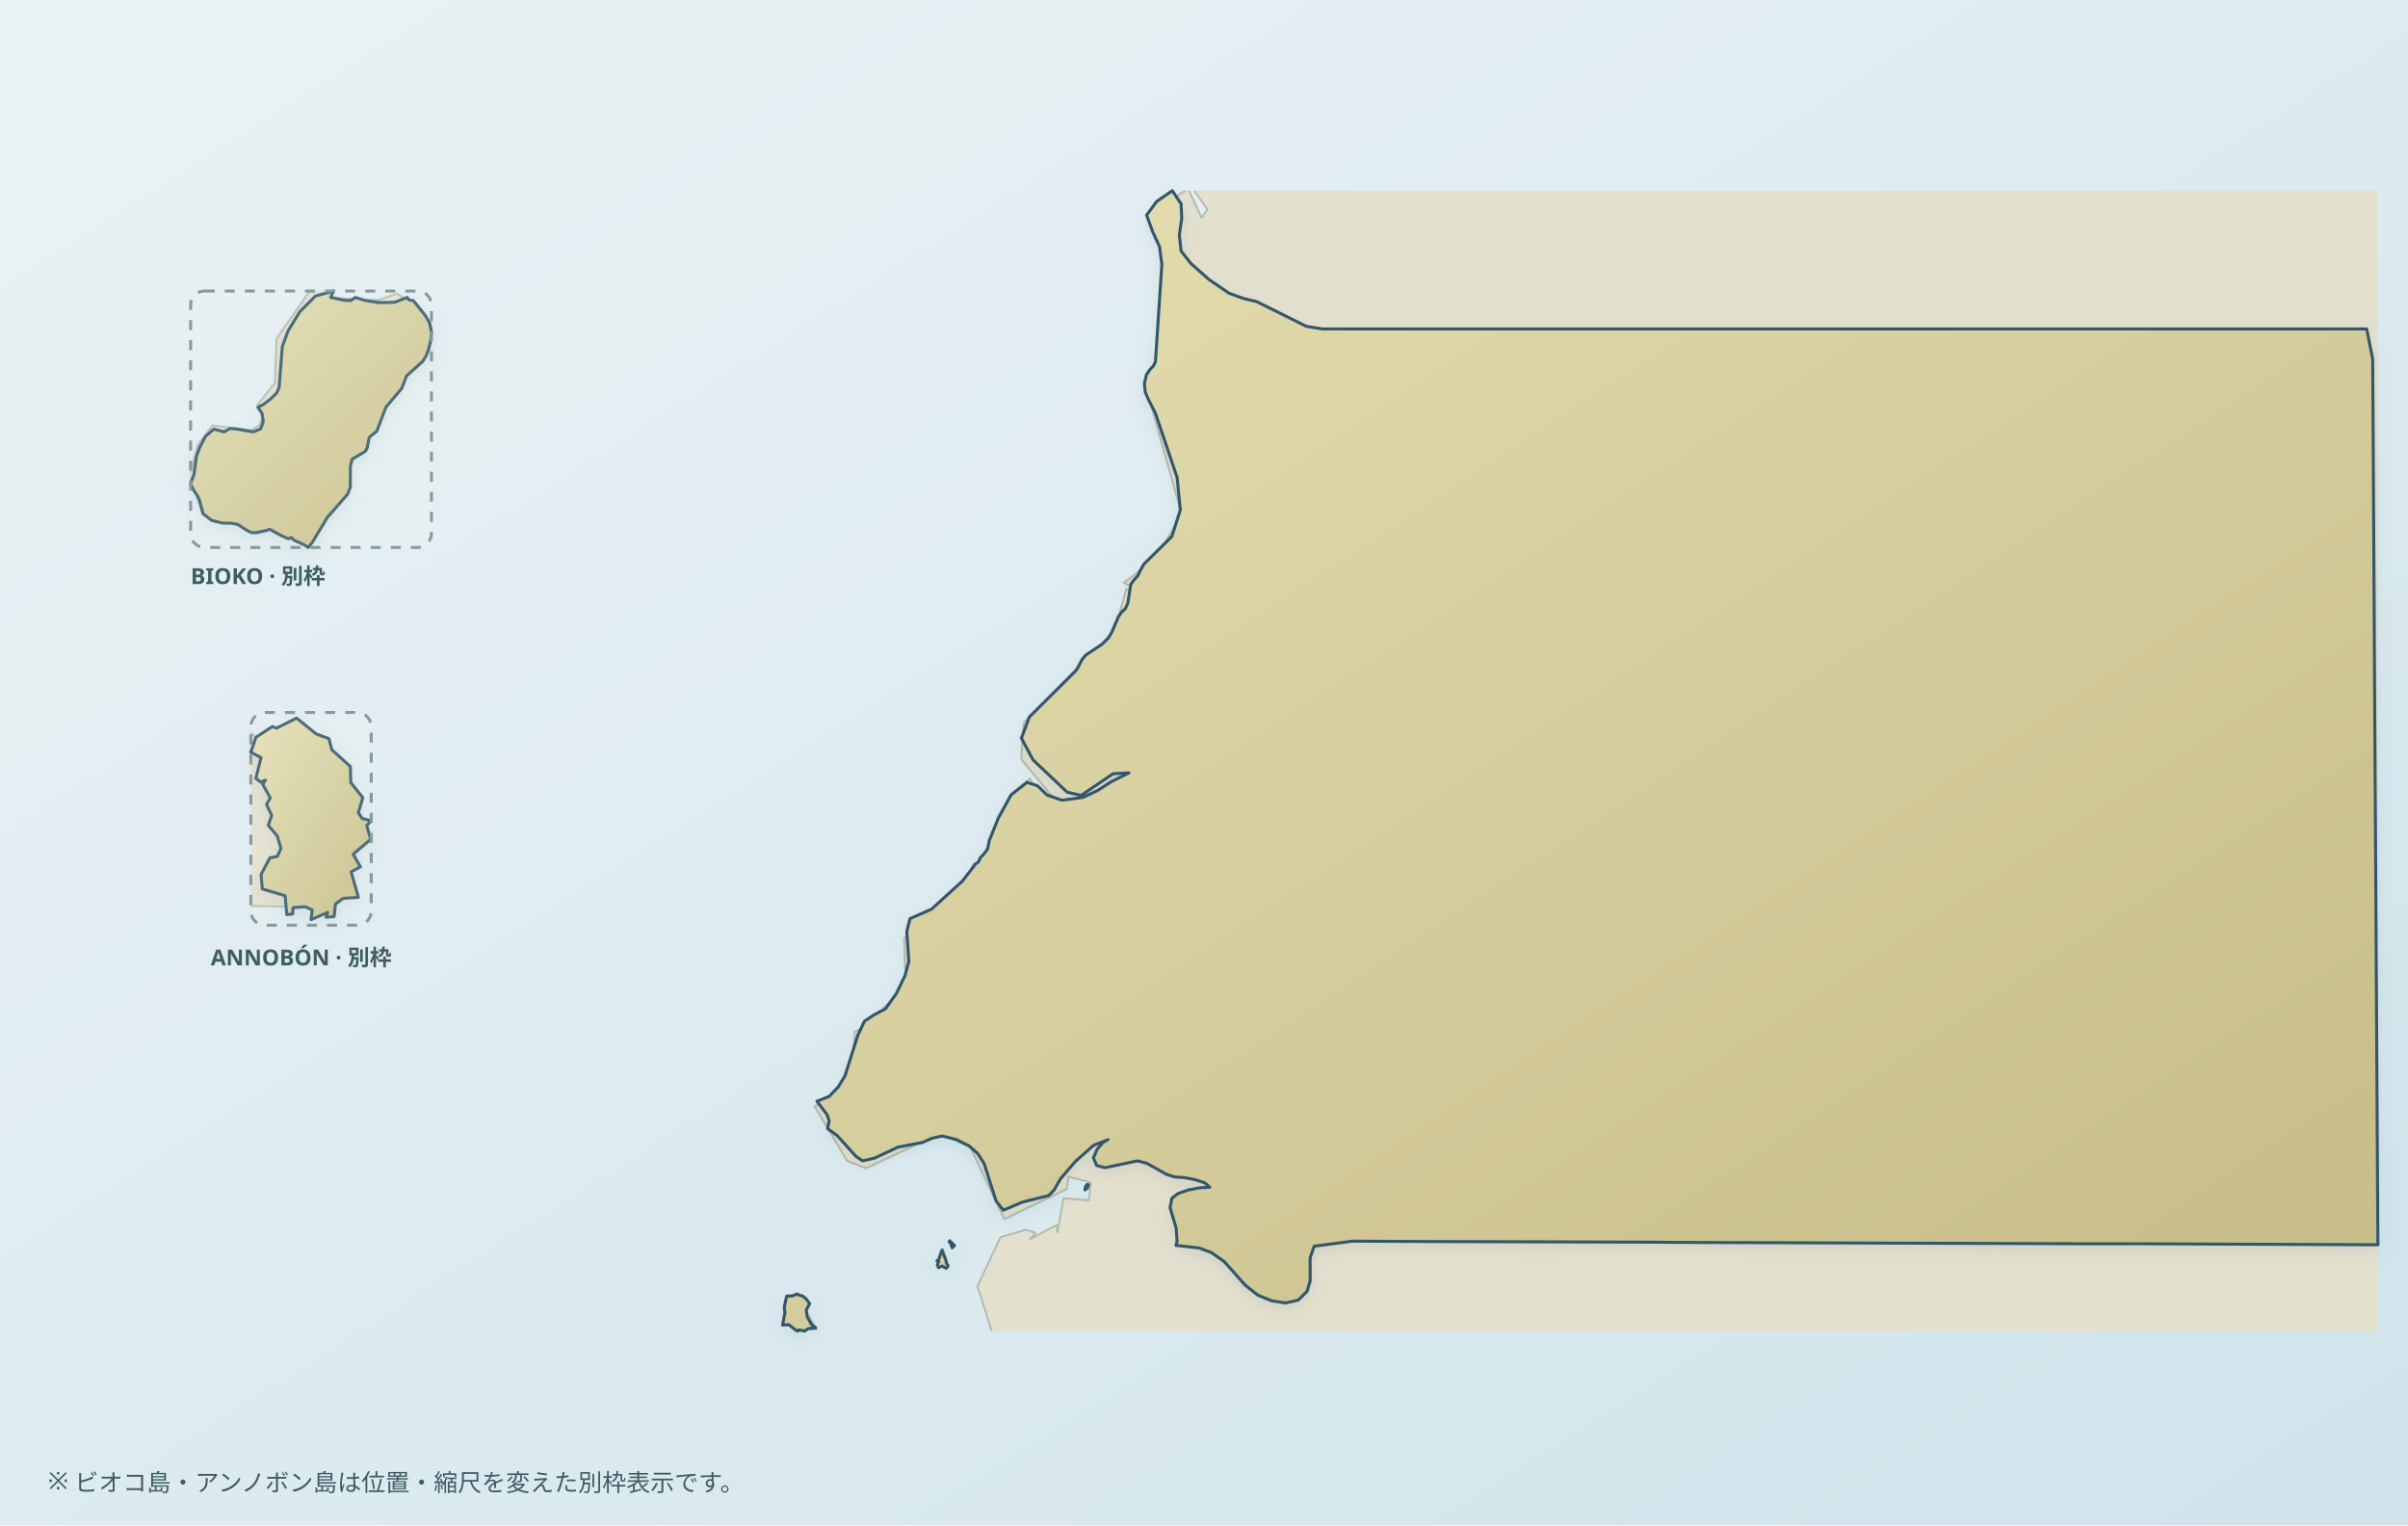
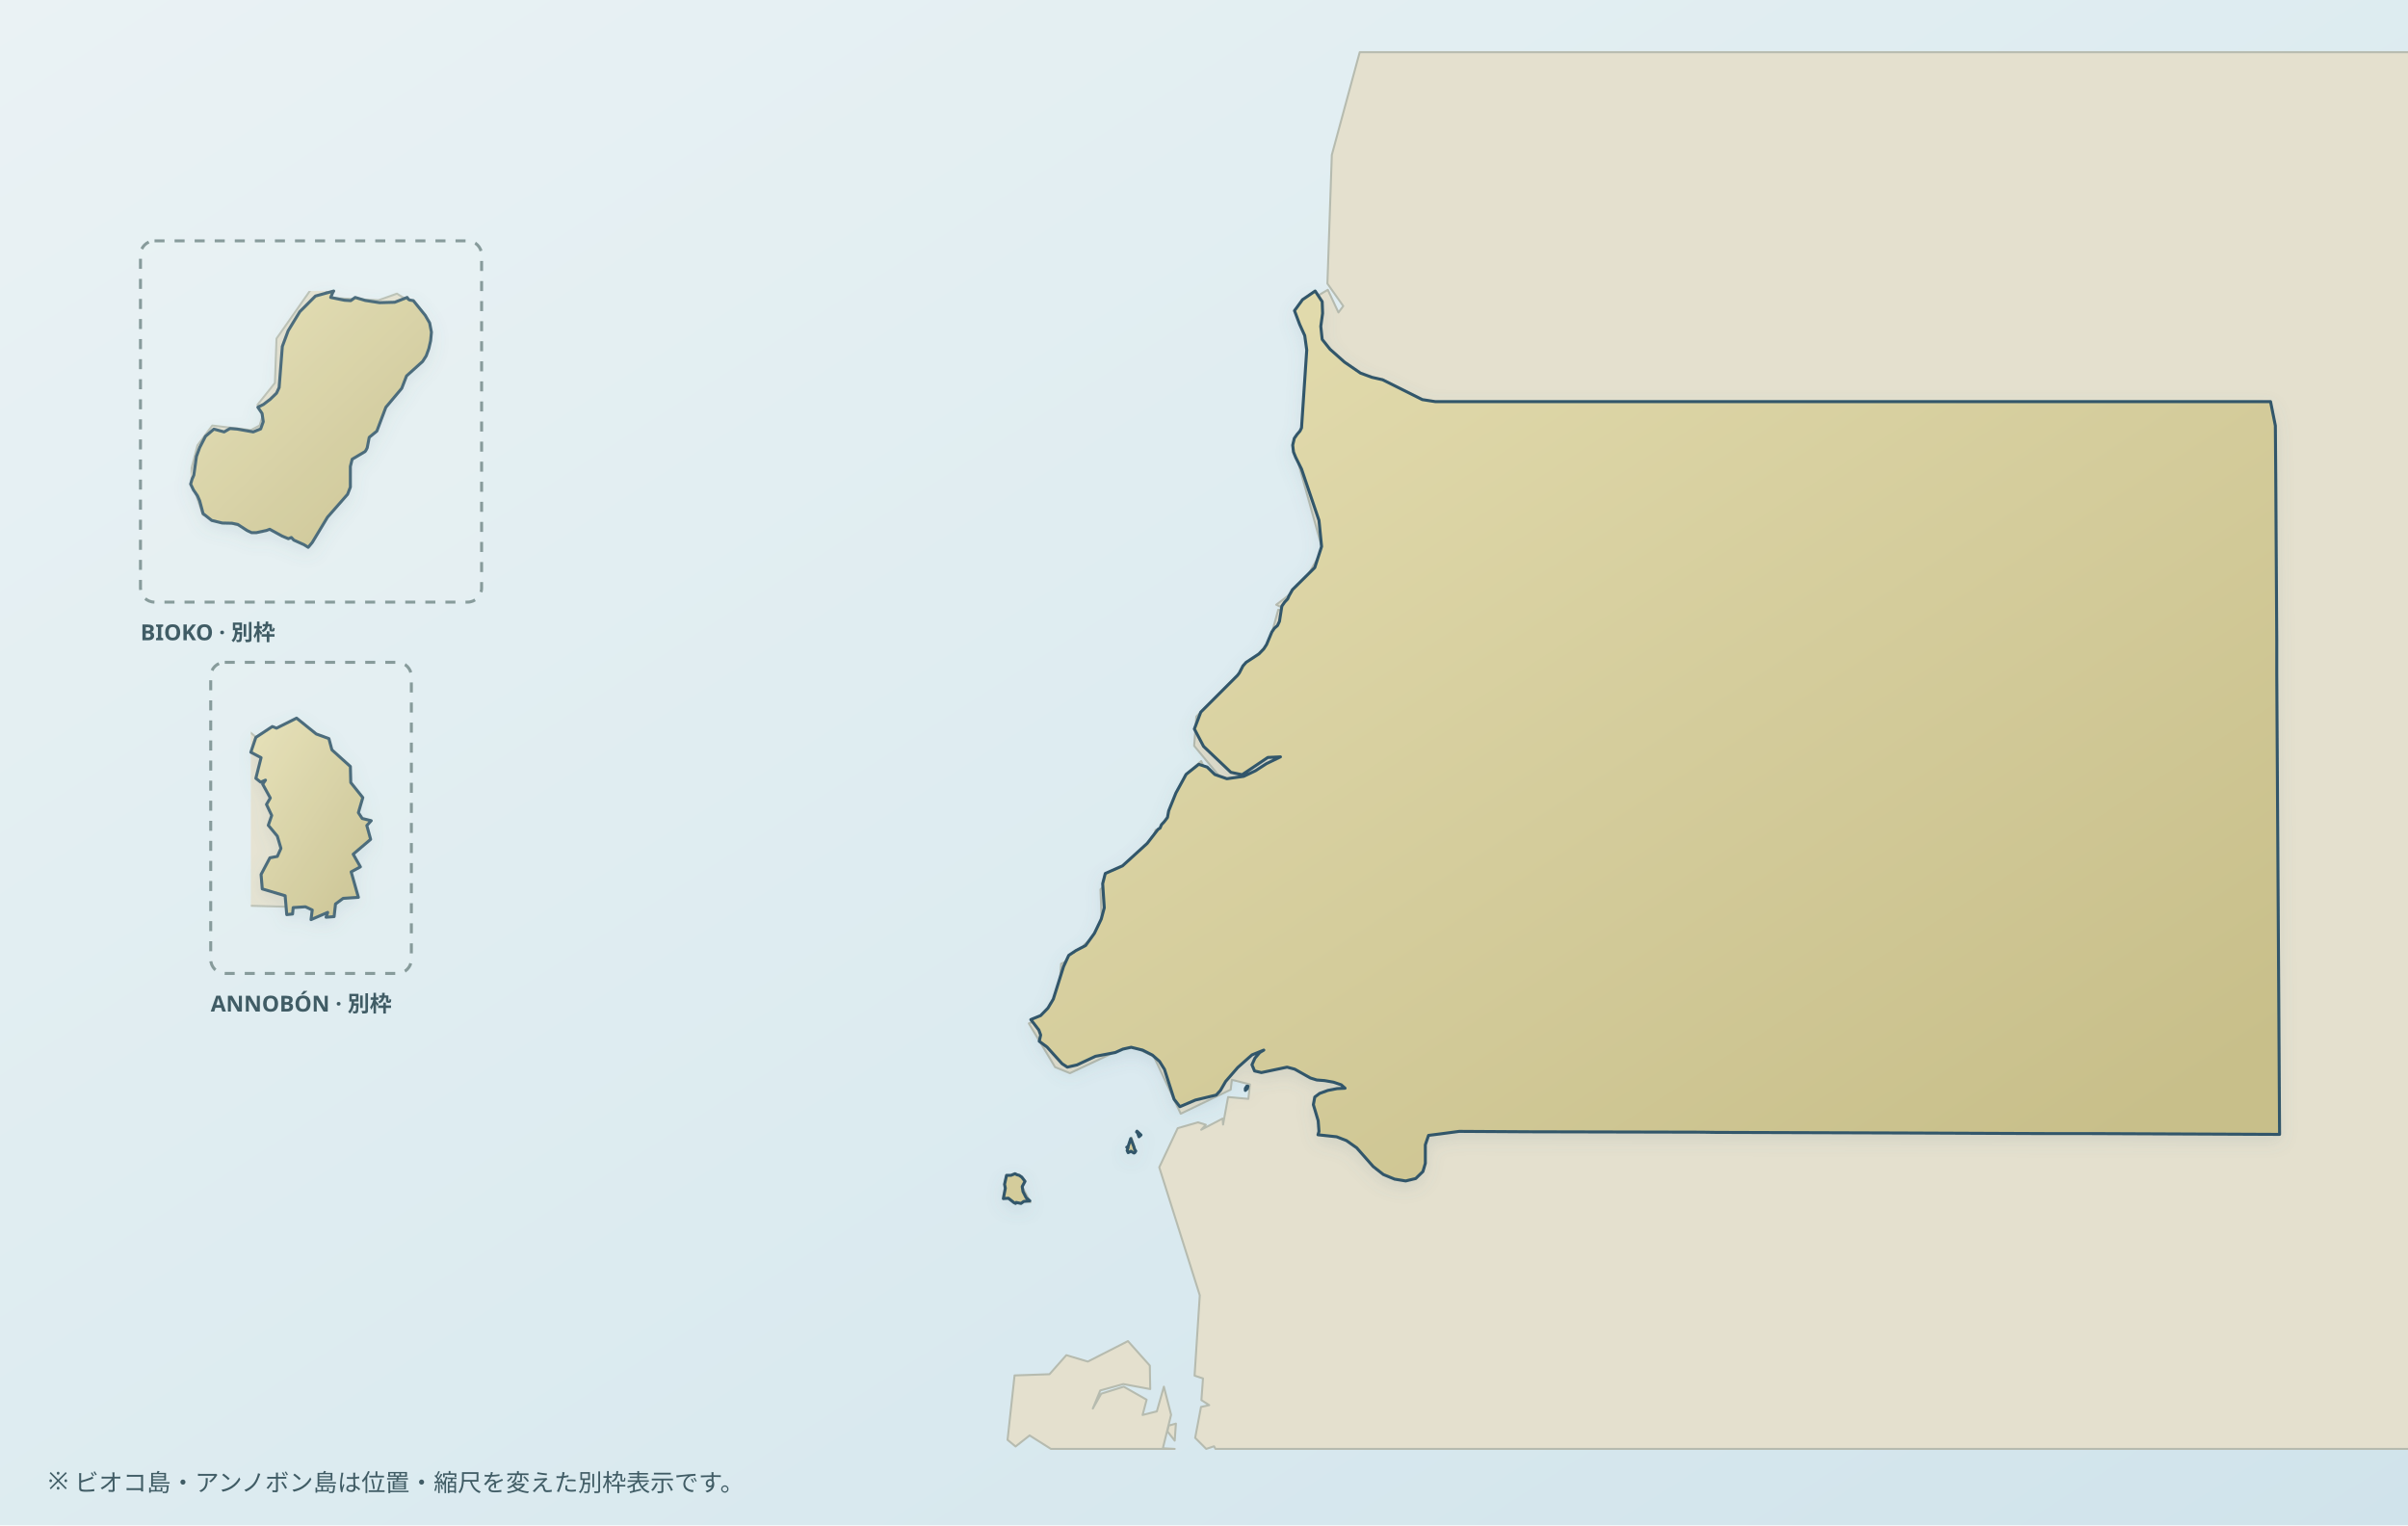
<svg xmlns="http://www.w3.org/2000/svg" viewBox="0 0 1200 760" role="img" aria-label="Map of Equatorial Guinea" data-map-style="journey-atlas-map-v3-clean-background" data-map-projection="multi-region-local-equirectangular-fit-v1">
  <defs>
    <linearGradient id="sea" x1="0" y1="0" x2="1" y2="1">
      <stop offset="0" stop-color="#eaf2f4" />
      <stop offset=".55" stop-color="#dcebf0" />
      <stop offset="1" stop-color="#d0e3eb" />
    </linearGradient>
    <linearGradient id="land" x1=".12" y1=".08" x2=".88" y2=".92">
      <stop offset="0" stop-color="#e2dbad" />
      <stop offset=".52" stop-color="#d4cc9b" />
      <stop offset="1" stop-color="#c8bf8a" />
    </linearGradient>
    <filter id="shadow" x="-10%" y="-10%" width="120%" height="120%">
      <feGaussianBlur in="SourceAlpha" stdDeviation="4" result="b" />
      <feOffset in="b" dy="3" result="o" />
      <feColorMatrix in="o" type="matrix" values="0 0 0 0 .12 0 0 0 0 .22 0 0 0 0 .28 0 0 0 .14 0" />
      <feBlend in="SourceGraphic" mode="normal" />
    </filter>
    <clipPath id="map-context-clip-mainland" clipPathUnits="userSpaceOnUse">
-       <rect x="390" y="95" width="795" height="568.27" />
+       <rect x="220" y="-40" width="1100" height="900" />
    </clipPath>
    <clipPath id="map-context-clip-bioko" clipPathUnits="userSpaceOnUse">
      <rect x="95" y="145" width="120" height="127.77" />
    </clipPath>
    <clipPath id="map-context-clip-annobon" clipPathUnits="userSpaceOnUse">
      <rect x="125" y="355" width="60" height="105.98" />
    </clipPath>
  </defs>
  <rect width="1200" height="760" fill="url(#sea)" />
  <g id="geographic-context" fill="#e4e0ce" fill-rule="evenodd" stroke="#b6bbaf" stroke-width="1" stroke-linejoin="round">
-     <path data-map-context-region="mainland" d="M 496.7,811.0 L 492.3,805.3 L 493.0,801.6 L 497.5,800.4 L 496.7,811.0 Z M 392.6,810.5 L 397.0,770.4 L 418.7,769.6 L 429.2,757.8 L 442.6,761.7 L 467.6,749.0 L 481.2,764.3 L 481.5,778.9 L 464.7,775.7 L 450.4,779.7 L 445.8,791.0 L 451.0,781.7 L 465.0,777.4 L 479.2,785.5 L 476.8,795.0 L 485.6,792.7 L 490.0,777.4 L 494.5,794.9 L 489.4,815.7 L 496.7,816.1 L 419.6,816.1 L 406.4,807.7 L 397.6,814.6 L 392.6,810.5 Z M 397.6,645.4 L 406.9,662.5 L 390.3,660.0 L 391.9,646.9 L 397.6,645.4 Z M 472.3,630.6 L 467.1,629.6 L 469.9,622.2 L 472.3,630.6 Z M 509.5,809.3 L 513.1,790.0 L 518.3,788.9 L 513.4,785.7 L 514.4,772.3 L 509.1,770.5 L 512.4,720.5 L 487.1,640.8 L 498.6,616.4 L 511.2,612.7 L 516.1,614.3 L 513.3,617.4 L 526.6,610.4 L 526.9,614.1 L 530.0,597.0 L 542.6,598.1 L 543.6,589.1 L 532.4,586.3 L 531.6,592.4 L 500.5,607.4 L 483.7,571.8 L 468.7,564.6 L 431.5,582.1 L 422.2,578.4 L 405.9,551.1 L 413.9,548.0 L 416.0,555.3 L 419.2,538.6 L 424.2,537.6 L 426.0,514.0 L 434.7,509.8 L 438.3,514.1 L 440.2,502.2 L 451.5,492.4 L 450.5,467.6 L 482.1,439.0 L 484.9,430.6 L 490.6,430.8 L 489.6,437.0 L 503.1,396.6 L 513.3,387.8 L 518.5,399.4 L 525.3,398.0 L 508.9,378.3 L 510.2,360.0 L 555.6,314.0 L 561.3,293.5 L 569.5,295.1 L 560.0,290.4 L 575.9,278.4 L 588.9,256.2 L 573.6,201.7 L 581.2,202.2 L 570.7,193.2 L 582.2,165.1 L 580.6,124.1 L 574.2,104.8 L 592.1,94.2 L 598.8,108.4 L 601.7,104.4 L 591.9,90.4 L 594.6,10.2 L 612.0,-53.7 L 1268.6,-53.7 L 1268.6,816.1 L 522.1,816.1 L 521.3,814.5 L 516.4,816.1 L 509.5,809.3 Z" clip-path="url(#map-context-clip-mainland)" />
+     <path data-map-context-region="mainland" d="M 585.4,717.8 L 581.8,713.2 L 582.4,710.3 L 586.0,709.3 L 585.4,717.8 Z M 502.1,717.4 L 505.6,685.3 L 523.0,684.7 L 531.4,675.2 L 542.1,678.4 L 562.1,668.2 L 573.0,680.4 L 573.2,692.1 L 559.8,689.6 L 548.3,692.8 L 544.6,701.8 L 548.8,694.4 L 560.0,690.9 L 571.4,697.4 L 569.4,705.0 L 576.5,703.2 L 580.0,690.9 L 583.6,704.9 L 579.5,721.6 L 585.4,721.9 L 523.7,721.9 L 513.1,715.2 L 506.1,720.7 L 502.1,717.4 Z M 506.1,585.3 L 513.5,599.0 L 500.2,597.0 L 501.5,586.5 L 506.1,585.3 Z M 565.8,573.5 L 561.7,572.7 L 563.9,566.8 L 565.8,573.5 Z M 595.6,716.4 L 598.5,701.0 L 602.6,700.1 L 598.7,697.6 L 599.5,686.8 L 595.3,685.4 L 597.9,645.4 L 577.7,581.6 L 586.9,562.1 L 597.0,559.2 L 600.9,560.4 L 598.6,562.9 L 609.3,557.3 L 609.5,560.3 L 612.0,546.6 L 622.1,547.5 L 622.9,540.3 L 613.9,538.0 L 613.3,542.9 L 588.4,554.9 L 575.0,526.4 L 563.0,520.7 L 533.2,534.7 L 525.8,531.7 L 512.7,509.9 L 519.1,507.4 L 520.8,513.2 L 523.4,499.9 L 527.4,499.1 L 528.8,480.2 L 535.8,476.8 L 538.6,480.3 L 540.2,470.8 L 549.2,462.9 L 548.4,443.1 L 573.7,420.2 L 575.9,413.5 L 580.5,413.6 L 579.7,418.6 L 590.5,386.3 L 598.6,379.2 L 602.8,388.5 L 608.2,387.4 L 595.1,371.6 L 596.2,357.0 L 632.5,320.2 L 637.0,303.8 L 643.6,305.1 L 636.0,301.3 L 648.7,291.7 L 659.1,274.0 L 646.9,230.4 L 653.0,230.8 L 644.6,223.6 L 653.8,201.1 L 652.5,168.3 L 647.4,152.8 L 661.7,144.4 L 667.0,155.7 L 669.4,152.5 L 661.5,141.3 L 663.7,77.2 L 677.6,26.0 L 1202.9,26.0 L 1202.9,721.9 L 605.7,721.9 L 605.0,720.6 L 601.1,721.9 L 595.6,716.4 Z" clip-path="url(#map-context-clip-mainland)" />
    <path data-map-context-region="bioko" d="M 105.8,212.0 L 125.0,214.3 L 129.4,212.0 L 131.4,205.5 L 128.3,201.7 L 137.0,190.8 L 137.8,168.7 L 154.6,144.7 L 160.8,141.8 L 164.4,148.4 L 188.6,149.6 L 197.8,146.3 L 205.2,150.9 L 209.2,158.7 L 208.9,174.8 L 192.6,196.8 L 181.5,216.1 L 180.9,223.1 L 171.7,229.7 L 171.5,246.3 L 151.8,270.3 L 132.6,262.4 L 125.4,263.8 L 101.1,256.5 L 94.5,237.1 L 98.4,221.9 L 105.8,212.0 Z M 290.4,97.7 L 295.4,103.6 L 295.4,111.2 L 289.8,106.7 L 288.0,101.5 L 290.4,97.7 Z M 295.4,97.7 L 295.4,103.5 L 291.5,98.5 L 293.1,96.3 L 295.4,97.7 Z M 275.1,104.7 L 272.0,104.0 L 270.6,107.5 L 270.6,95.7 L 268.1,93.4 L 248.9,93.2 L 234.0,83.4 L 295.4,83.4 L 295.4,93.5 L 289.7,96.3 L 278.2,109.3 L 275.1,104.7 Z" clip-path="url(#map-context-clip-bioko)" />
    <path data-map-context-region="annobon" d="M 104.9,383.1 L 123.1,363.5 L 147.8,384.4 L 147.1,451.9 L 121.3,451.2 L 104.9,383.1 Z" clip-path="url(#map-context-clip-annobon)" />
  </g>
  <g data-map-region="mainland">
-     <path d="M 584.2,95.0 L 588.6,101.6 L 588.9,108.9 L 587.7,117.0 L 588.6,125.1 L 593.5,131.3 L 602.5,139.3 L 612.5,146.1 L 619.6,148.7 L 626.3,150.3 L 651.0,162.6 L 659.0,163.9 L 711.6,163.9 L 736.8,163.9 L 822.7,163.9 L 828.6,163.9 L 945.5,163.9 L 1062.4,163.9 L 1179.4,163.9 L 1182.4,178.9 L 1182.6,210.3 L 1183.2,312.7 L 1183.3,333.3 L 1183.8,415.2 L 1184.4,517.7 L 1185.0,620.2 L 1067.9,619.7 L 1039.3,619.7 L 950.7,619.4 L 833.8,619.0 L 824.7,618.9 L 716.6,618.6 L 674.0,618.4 L 662.7,619.9 L 654.9,620.9 L 652.9,626.7 L 652.9,638.2 L 651.4,643.4 L 646.9,647.8 L 640.6,649.2 L 633.7,648.1 L 626.8,645.3 L 620.4,640.2 L 610.1,628.6 L 603.7,624.1 L 597.6,621.8 L 586.0,620.5 L 586.6,618.4 L 586.1,611.8 L 583.1,601.7 L 584.0,597.0 L 587.0,594.7 L 592.1,592.9 L 597.9,591.8 L 602.9,591.5 L 600.5,589.4 L 595.7,587.8 L 590.1,586.7 L 585.3,586.4 L 581.3,585.1 L 571.5,579.6 L 566.8,578.4 L 550.7,581.8 L 546.5,580.7 L 544.9,576.9 L 546.7,572.7 L 549.7,569.2 L 552.2,567.8 L 544.9,570.7 L 536.0,578.6 L 528.5,587.3 L 525.3,592.9 L 522.6,595.7 L 509.6,598.9 L 500.0,603.0 L 496.4,598.4 L 490.4,579.7 L 487.2,574.7 L 482.9,570.9 L 476.7,567.8 L 469.6,566.0 L 464.5,567.1 L 459.8,569.2 L 447.4,571.6 L 435.9,577.0 L 429.9,578.4 L 426.6,576.2 L 417.3,565.9 L 412.4,562.3 L 413.2,558.4 L 412.1,555.3 L 407.1,548.7 L 413.2,546.3 L 417.7,541.6 L 421.1,536.0 L 427.5,515.8 L 430.8,508.8 L 435.3,505.8 L 441.3,502.6 L 446.7,495.0 L 451.0,486.1 L 452.9,479.1 L 451.9,464.1 L 453.5,457.7 L 464.2,453.0 L 479.6,439.0 L 486.4,430.2 L 487.6,429.5 L 488.5,427.4 L 490.3,425.5 L 492.2,422.9 L 493.0,418.8 L 497.5,407.6 L 503.9,396.0 L 511.8,389.8 L 517.0,391.5 L 521.8,396.1 L 529.2,398.7 L 539.7,397.3 L 547.1,393.8 L 553.9,389.4 L 562.6,385.1 L 554.7,385.5 L 538.8,396.3 L 531.8,394.7 L 514.8,378.6 L 509.0,367.8 L 513.0,357.2 L 535.9,334.4 L 537.0,332.9 L 539.3,328.5 L 541.2,326.3 L 549.2,321.0 L 552.3,317.9 L 554.0,315.1 L 557.3,307.4 L 558.9,305.0 L 560.7,303.4 L 562.0,300.7 L 563.5,291.2 L 565.3,288.7 L 567.1,286.8 L 568.0,284.7 L 570.1,281.0 L 584.0,267.3 L 588.2,254.1 L 586.6,237.9 L 575.8,205.9 L 572.1,198.6 L 570.7,195.3 L 570.3,191.0 L 571.3,186.8 L 573.0,184.2 L 574.8,182.3 L 575.8,180.2 L 579.0,131.7 L 577.8,122.8 L 574.6,115.9 L 571.4,107.2 L 576.4,100.4 Z M 398.5,645.4 L 397.3,644.7 L 394.8,645.7 L 392.0,645.8 L 390.8,651.4 L 391.2,653.8 L 390.0,660.2 L 393.1,660.0 L 396.6,662.8 L 397.6,663.2 L 398.0,662.6 L 401.0,663.2 L 402.7,662.0 L 406.5,661.6 L 404.3,659.8 L 402.2,655.9 L 401.8,652.7 L 403.5,649.5 L 401.5,646.9 L 399.9,645.7 Z M 540.7,592.9 L 542.0,591.8 L 542.4,590.2 L 541.6,590.2 L 540.8,591.6 Z M 471.3,627.7 L 469.4,622.9 L 467.7,627.7 L 466.9,628.2 L 467.8,628.4 L 467.1,630.3 L 467.7,631.6 L 469.5,630.8 L 471.4,631.9 L 471.9,631.6 L 472.5,630.6 L 471.7,629.5 Z M 473.3,618.2 L 473.0,618.8 L 473.6,619.2 L 474.5,621.7 L 475.7,620.6 Z" fill="url(#land)" fill-rule="evenodd" stroke="#31576a" stroke-width="1.5" stroke-linejoin="round" stroke-linecap="round" filter="url(#shadow)" />
+     <path d="M 655.4,145.0 L 658.9,150.3 L 659.1,156.1 L 658.2,162.6 L 658.9,169.1 L 662.8,174.0 L 670.0,180.4 L 678.0,185.9 L 683.7,188.0 L 689.0,189.2 L 708.8,199.1 L 715.2,200.1 L 757.3,200.1 L 777.4,200.1 L 846.2,200.1 L 850.9,200.1 L 944.4,200.1 L 1037.9,200.1 L 1131.5,200.1 L 1133.9,212.1 L 1134.1,237.2 L 1134.6,319.2 L 1134.6,335.6 L 1135.0,401.2 L 1135.5,483.2 L 1136.0,565.2 L 1042.3,564.8 L 1019.4,564.8 L 948.6,564.5 L 855.0,564.2 L 847.8,564.1 L 761.3,563.9 L 727.2,563.7 L 718.2,564.9 L 711.9,565.7 L 710.3,570.4 L 710.3,579.6 L 709.1,583.7 L 705.5,587.2 L 700.5,588.4 L 695.0,587.5 L 689.4,585.2 L 684.3,581.2 L 676.1,571.9 L 671.0,568.3 L 666.1,566.4 L 656.8,565.4 L 657.3,563.7 L 656.9,558.4 L 654.5,550.4 L 655.2,546.6 L 657.6,544.8 L 661.7,543.3 L 666.3,542.4 L 670.3,542.2 L 668.4,540.5 L 664.6,539.2 L 660.1,538.4 L 656.2,538.1 L 653.0,537.1 L 645.2,532.7 L 641.4,531.7 L 628.6,534.4 L 625.2,533.6 L 623.9,530.5 L 625.4,527.2 L 627.8,524.4 L 629.8,523.2 L 623.9,525.6 L 616.8,531.9 L 610.8,538.8 L 608.2,543.3 L 606.1,545.6 L 595.7,548.1 L 588.0,551.4 L 585.1,547.7 L 580.3,532.8 L 577.8,528.8 L 574.3,525.7 L 569.4,523.2 L 563.7,521.8 L 559.6,522.7 L 555.8,524.4 L 545.9,526.3 L 536.7,530.6 L 531.9,531.7 L 529.3,530.0 L 521.8,521.7 L 517.9,518.8 L 518.6,515.7 L 517.7,513.2 L 513.7,508.0 L 518.6,506.0 L 522.2,502.3 L 524.9,497.8 L 530.0,481.6 L 532.6,476.0 L 536.2,473.6 L 541.0,471.1 L 545.4,465.0 L 548.8,457.9 L 550.3,452.3 L 549.5,440.3 L 550.8,435.2 L 559.4,431.4 L 571.7,420.2 L 577.1,413.2 L 578.1,412.6 L 578.8,410.9 L 580.2,409.4 L 581.8,407.3 L 582.4,404.0 L 586.0,395.1 L 591.1,385.8 L 597.4,380.8 L 601.6,382.2 L 605.4,385.9 L 611.4,388.0 L 619.8,386.8 L 625.7,384.0 L 631.1,380.5 L 638.1,377.1 L 631.8,377.4 L 619.0,386.0 L 613.4,384.8 L 599.8,371.9 L 595.2,363.2 L 598.4,354.8 L 616.7,336.5 L 617.6,335.3 L 619.4,331.8 L 621.0,330.0 L 627.4,325.8 L 629.8,323.3 L 631.2,321.1 L 633.8,314.9 L 635.1,313.0 L 636.6,311.7 L 637.6,309.6 L 638.8,302.0 L 640.2,300.0 L 641.7,298.4 L 642.4,296.8 L 644.1,293.8 L 655.2,282.8 L 658.6,272.3 L 657.3,259.3 L 648.6,233.7 L 645.7,227.9 L 644.6,225.2 L 644.2,221.8 L 645.0,218.4 L 646.4,216.4 L 647.8,214.8 L 648.6,213.2 L 651.2,174.4 L 650.2,167.2 L 647.7,161.7 L 645.1,154.8 L 649.1,149.3 Z M 506.8,585.3 L 505.8,584.8 L 503.8,585.6 L 501.6,585.6 L 500.6,590.1 L 501.0,592.0 L 500.0,597.2 L 502.5,597.0 L 505.3,599.2 L 506.1,599.6 L 506.4,599.1 L 508.8,599.6 L 510.2,598.6 L 513.2,598.3 L 511.4,596.8 L 509.8,593.7 L 509.4,591.2 L 510.8,588.6 L 509.2,586.5 L 507.9,585.6 Z M 620.6,543.3 L 621.6,542.4 L 621.9,541.2 L 621.3,541.2 L 620.6,542.3 Z M 565.0,571.2 L 563.5,567.3 L 562.2,571.2 L 561.5,571.6 L 562.2,571.7 L 561.7,573.2 L 562.2,574.3 L 563.6,573.6 L 565.1,574.5 L 565.5,574.3 L 566.0,573.5 L 565.4,572.6 Z M 566.6,563.6 L 566.4,564.0 L 566.9,564.4 L 567.6,566.4 L 568.6,565.5 Z" fill="url(#land)" fill-rule="evenodd" stroke="#31576a" stroke-width="1.5" stroke-linejoin="round" stroke-linecap="round" filter="url(#shadow)" />
  </g>
  <g data-map-region="bioko">
    <path d="M 206.0,149.8 L 211.9,157.1 L 214.1,160.9 L 215.0,165.5 L 214.6,169.8 L 213.7,173.7 L 212.4,177.3 L 210.6,180.1 L 202.6,187.3 L 200.2,193.5 L 192.9,202.2 L 192.3,202.9 L 187.8,214.8 L 184.0,217.9 L 183.0,223.1 L 182.4,224.3 L 181.9,225.0 L 175.5,228.8 L 174.6,232.4 L 174.6,242.7 L 173.2,246.3 L 163.2,257.7 L 155.6,270.3 L 153.6,272.7 L 151.5,271.4 L 146.4,269.1 L 145.2,267.8 L 143.7,268.4 L 140.6,267.1 L 134.4,263.7 L 132.8,264.3 L 127.7,265.4 L 125.4,265.4 L 123.1,264.3 L 118.5,261.3 L 115.6,260.7 L 110.8,260.6 L 105.5,259.3 L 101.2,255.9 L 99.5,249.5 L 98.4,247.0 L 96.4,244.1 L 95.0,241.2 L 95.7,238.8 L 96.6,236.7 L 97.9,227.4 L 99.5,223.0 L 102.4,217.4 L 106.6,213.8 L 111.7,215.2 L 114.6,213.5 L 118.3,213.8 L 126.2,215.2 L 129.9,213.7 L 131.2,210.1 L 130.6,206.0 L 128.5,202.9 L 131.3,201.5 L 134.7,198.9 L 137.8,195.9 L 139.1,193.1 L 140.7,172.6 L 143.6,164.8 L 149.4,155.3 L 157.2,147.5 L 166.3,145.0 L 165.8,145.8 L 164.8,148.2 L 171.7,149.6 L 174.8,149.8 L 177.0,148.2 L 182.0,149.7 L 189.1,150.8 L 196.7,150.6 L 202.9,148.2 L 203.5,149.1 L 204.2,149.5 Z" fill="url(#land)" fill-rule="evenodd" stroke="#31576a" stroke-width="1.5" stroke-linejoin="round" stroke-linecap="round" filter="url(#shadow)" />
  </g>
  <g data-map-region="annobon">
    <path d="M 130.7,442.9 L 142.1,446.3 L 142.9,455.7 L 145.8,455.4 L 146.1,452.2 L 152.2,451.8 L 155.6,453.4 L 155.0,458.2 L 163.3,454.6 L 162.5,457.0 L 166.5,456.7 L 167.2,450.4 L 171.0,447.6 L 178.6,447.1 L 175.0,434.4 L 179.6,431.9 L 176.0,425.6 L 184.7,418.2 L 182.8,411.3 L 185.0,408.9 L 180.5,407.8 L 178.6,404.9 L 180.8,397.4 L 174.8,389.9 L 174.6,381.9 L 165.4,373.6 L 163.9,368.0 L 157.6,365.7 L 147.8,357.8 L 137.8,362.8 L 135.7,362.0 L 127.5,367.4 L 125.0,374.8 L 130.1,377.5 L 127.5,387.8 L 129.9,389.7 L 132.3,388.7 L 130.9,390.7 L 134.7,397.6 L 132.8,400.8 L 135.4,406.3 L 133.7,411.2 L 138.2,416.6 L 140.0,422.7 L 138.2,426.7 L 134.5,427.4 L 130.1,435.7 Z" fill="url(#land)" fill-rule="evenodd" stroke="#31576a" stroke-width="1.5" stroke-linejoin="round" stroke-linecap="round" filter="url(#shadow)" />
  </g>
  <g data-map-inset-frame="bioko">
-     <rect x="95" y="145" width="120" height="127.77" rx="7" fill="#eef2ef" fill-opacity=".14" stroke="#879b9b" stroke-width="1.5" stroke-dasharray="5 5" />
+     <rect x="70" y="120" width="170" height="180" rx="7" fill="#eef2ef" fill-opacity=".14" stroke="#879b9b" stroke-width="1.5" stroke-dasharray="5 5" />
  </g>
  <g data-map-inset-frame="annobon">
-     <rect x="125" y="355" width="60" height="105.98" rx="7" fill="#eef2ef" fill-opacity=".14" stroke="#879b9b" stroke-width="1.5" stroke-dasharray="5 5" />
+     <rect x="105" y="330" width="100" height="155" rx="7" fill="#eef2ef" fill-opacity=".14" stroke="#879b9b" stroke-width="1.5" stroke-dasharray="5 5" />
  </g>
  <g data-map-inset-explanation="true" font-family="sans-serif" fill="#405c65">
-     <text x="95" y="291" font-size="11" font-weight="600">BIOKO · 別枠</text>
-     <text x="105" y="481" font-size="11" font-weight="600">ANNOBÓN · 別枠</text>
+     <text x="70" y="319" font-size="11" font-weight="600">BIOKO · 別枠</text>
+     <text x="105" y="504" font-size="11" font-weight="600">ANNOBÓN · 別枠</text>
    <text x="24" y="742" font-size="12">※ ビオコ島・アンノボン島は位置・縮尺を変えた別枠表示です。</text>
  </g>
</svg>
